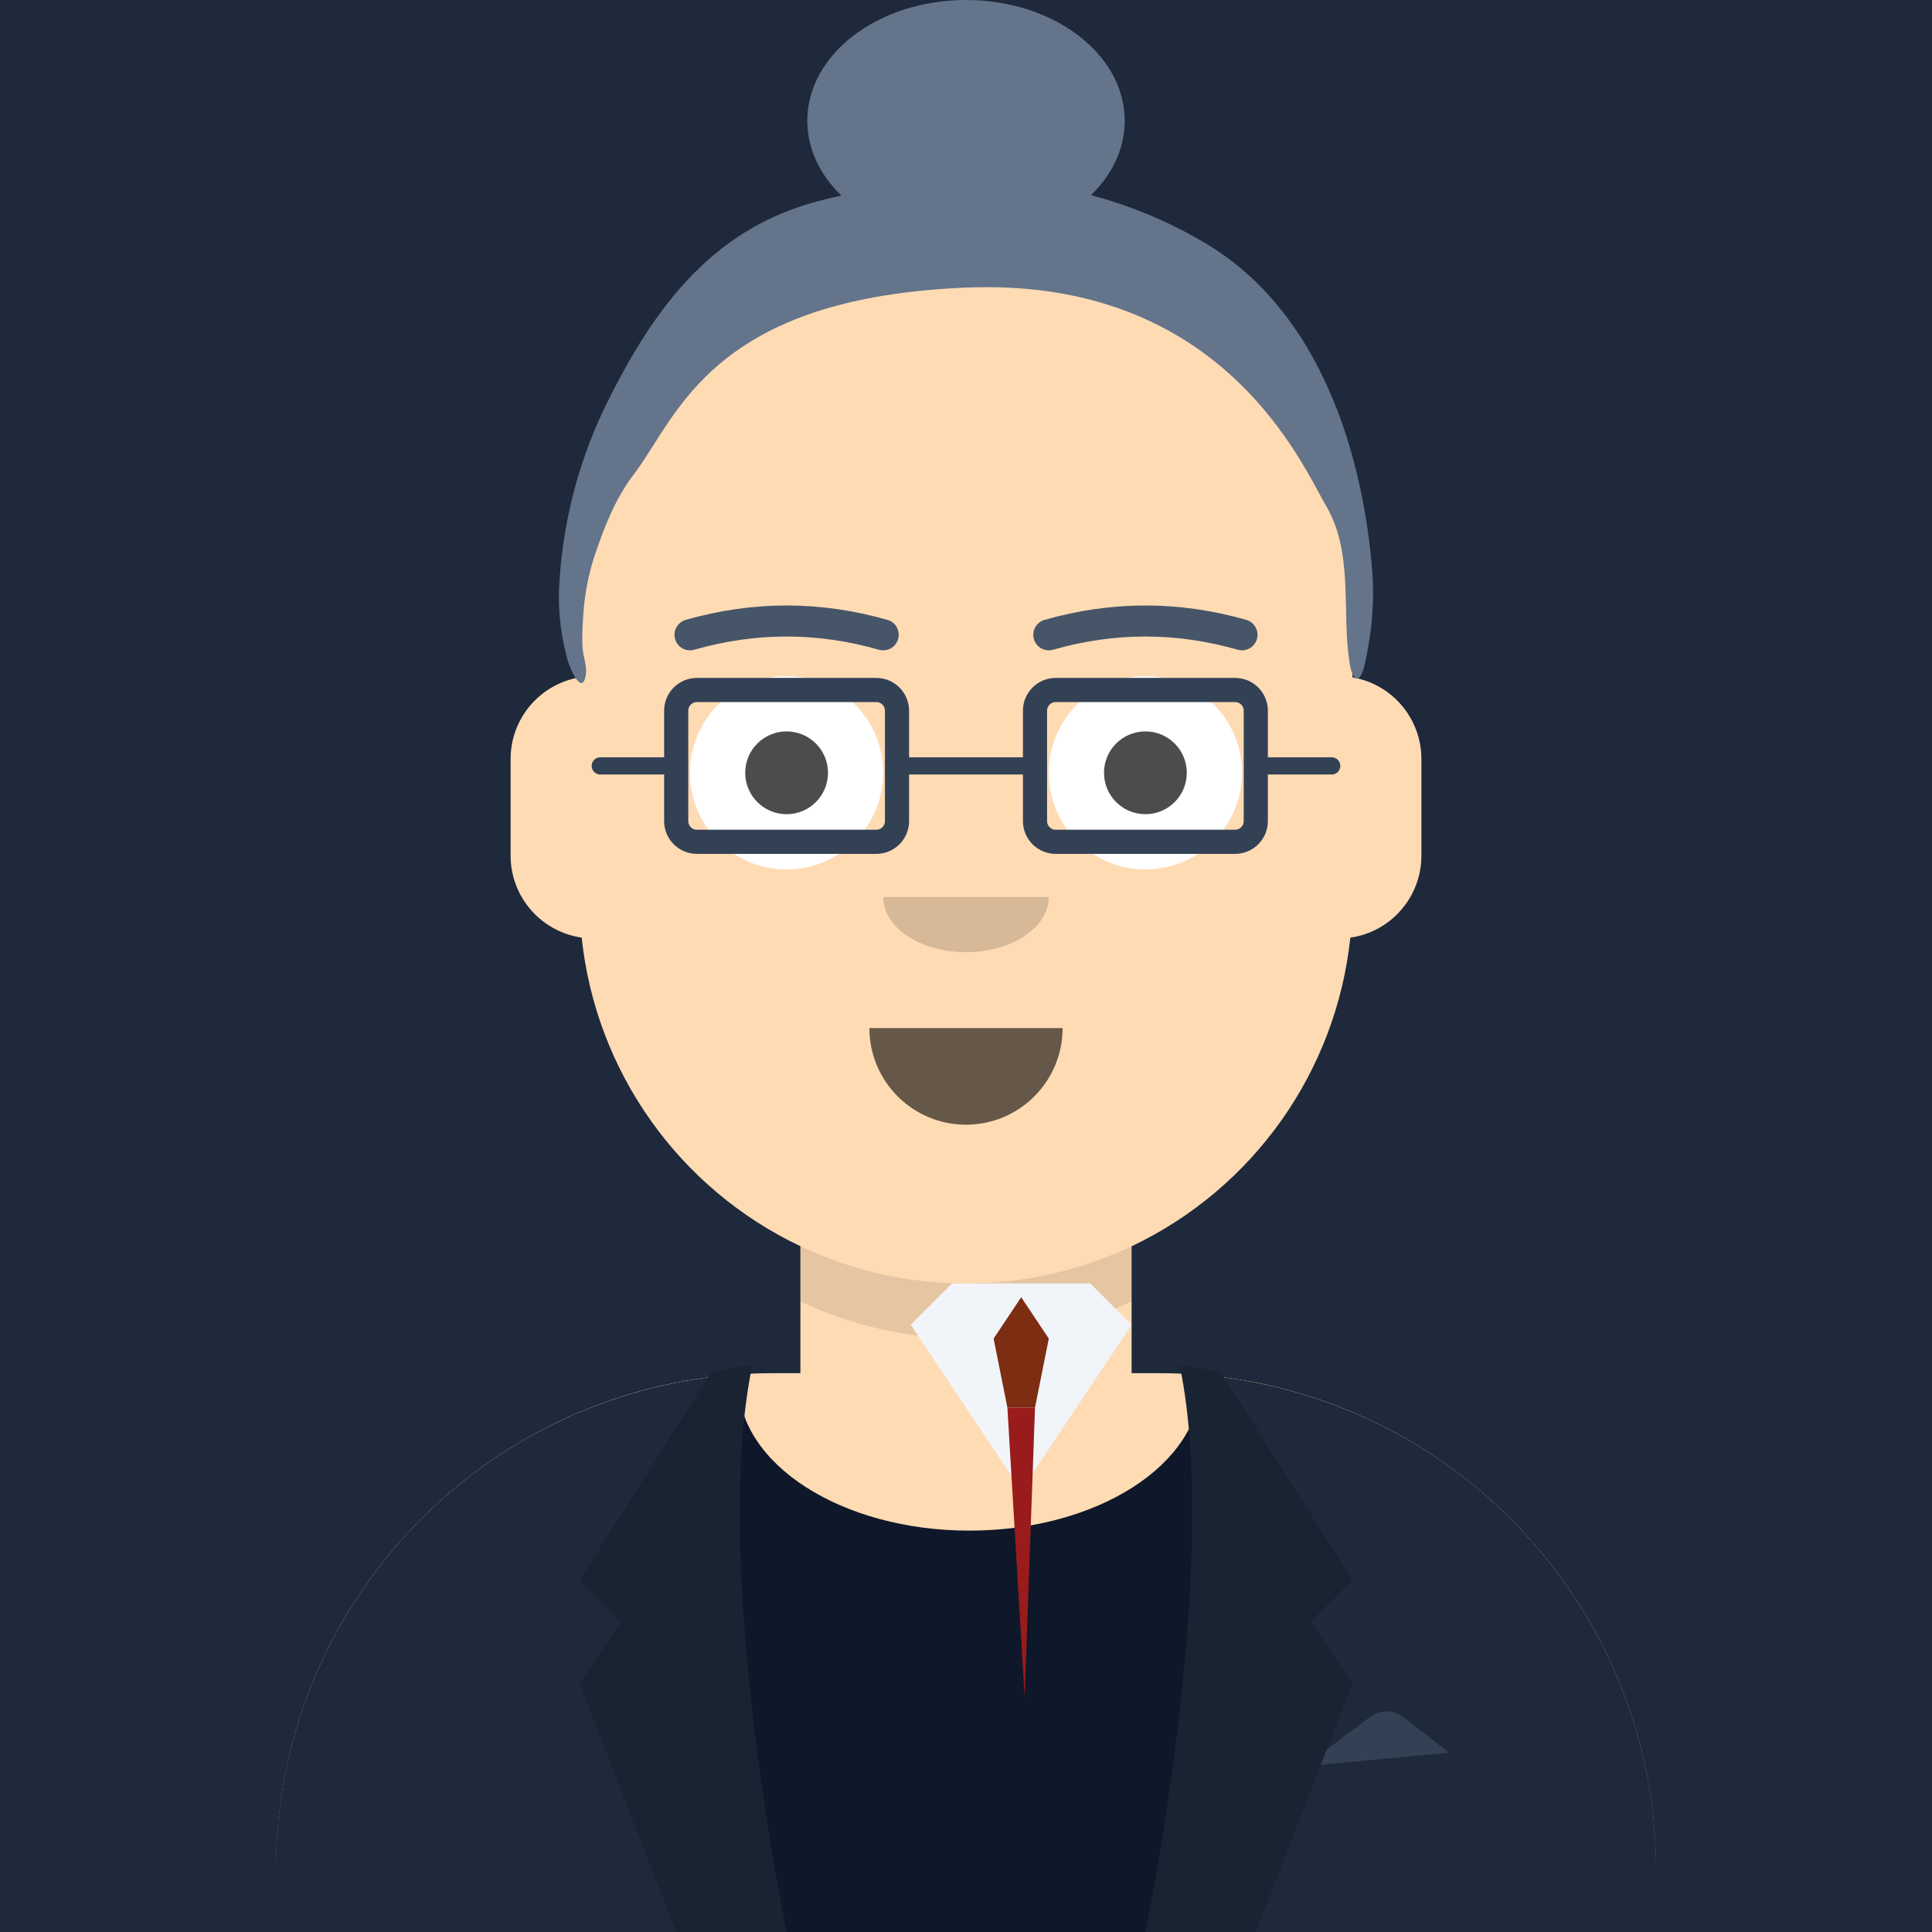
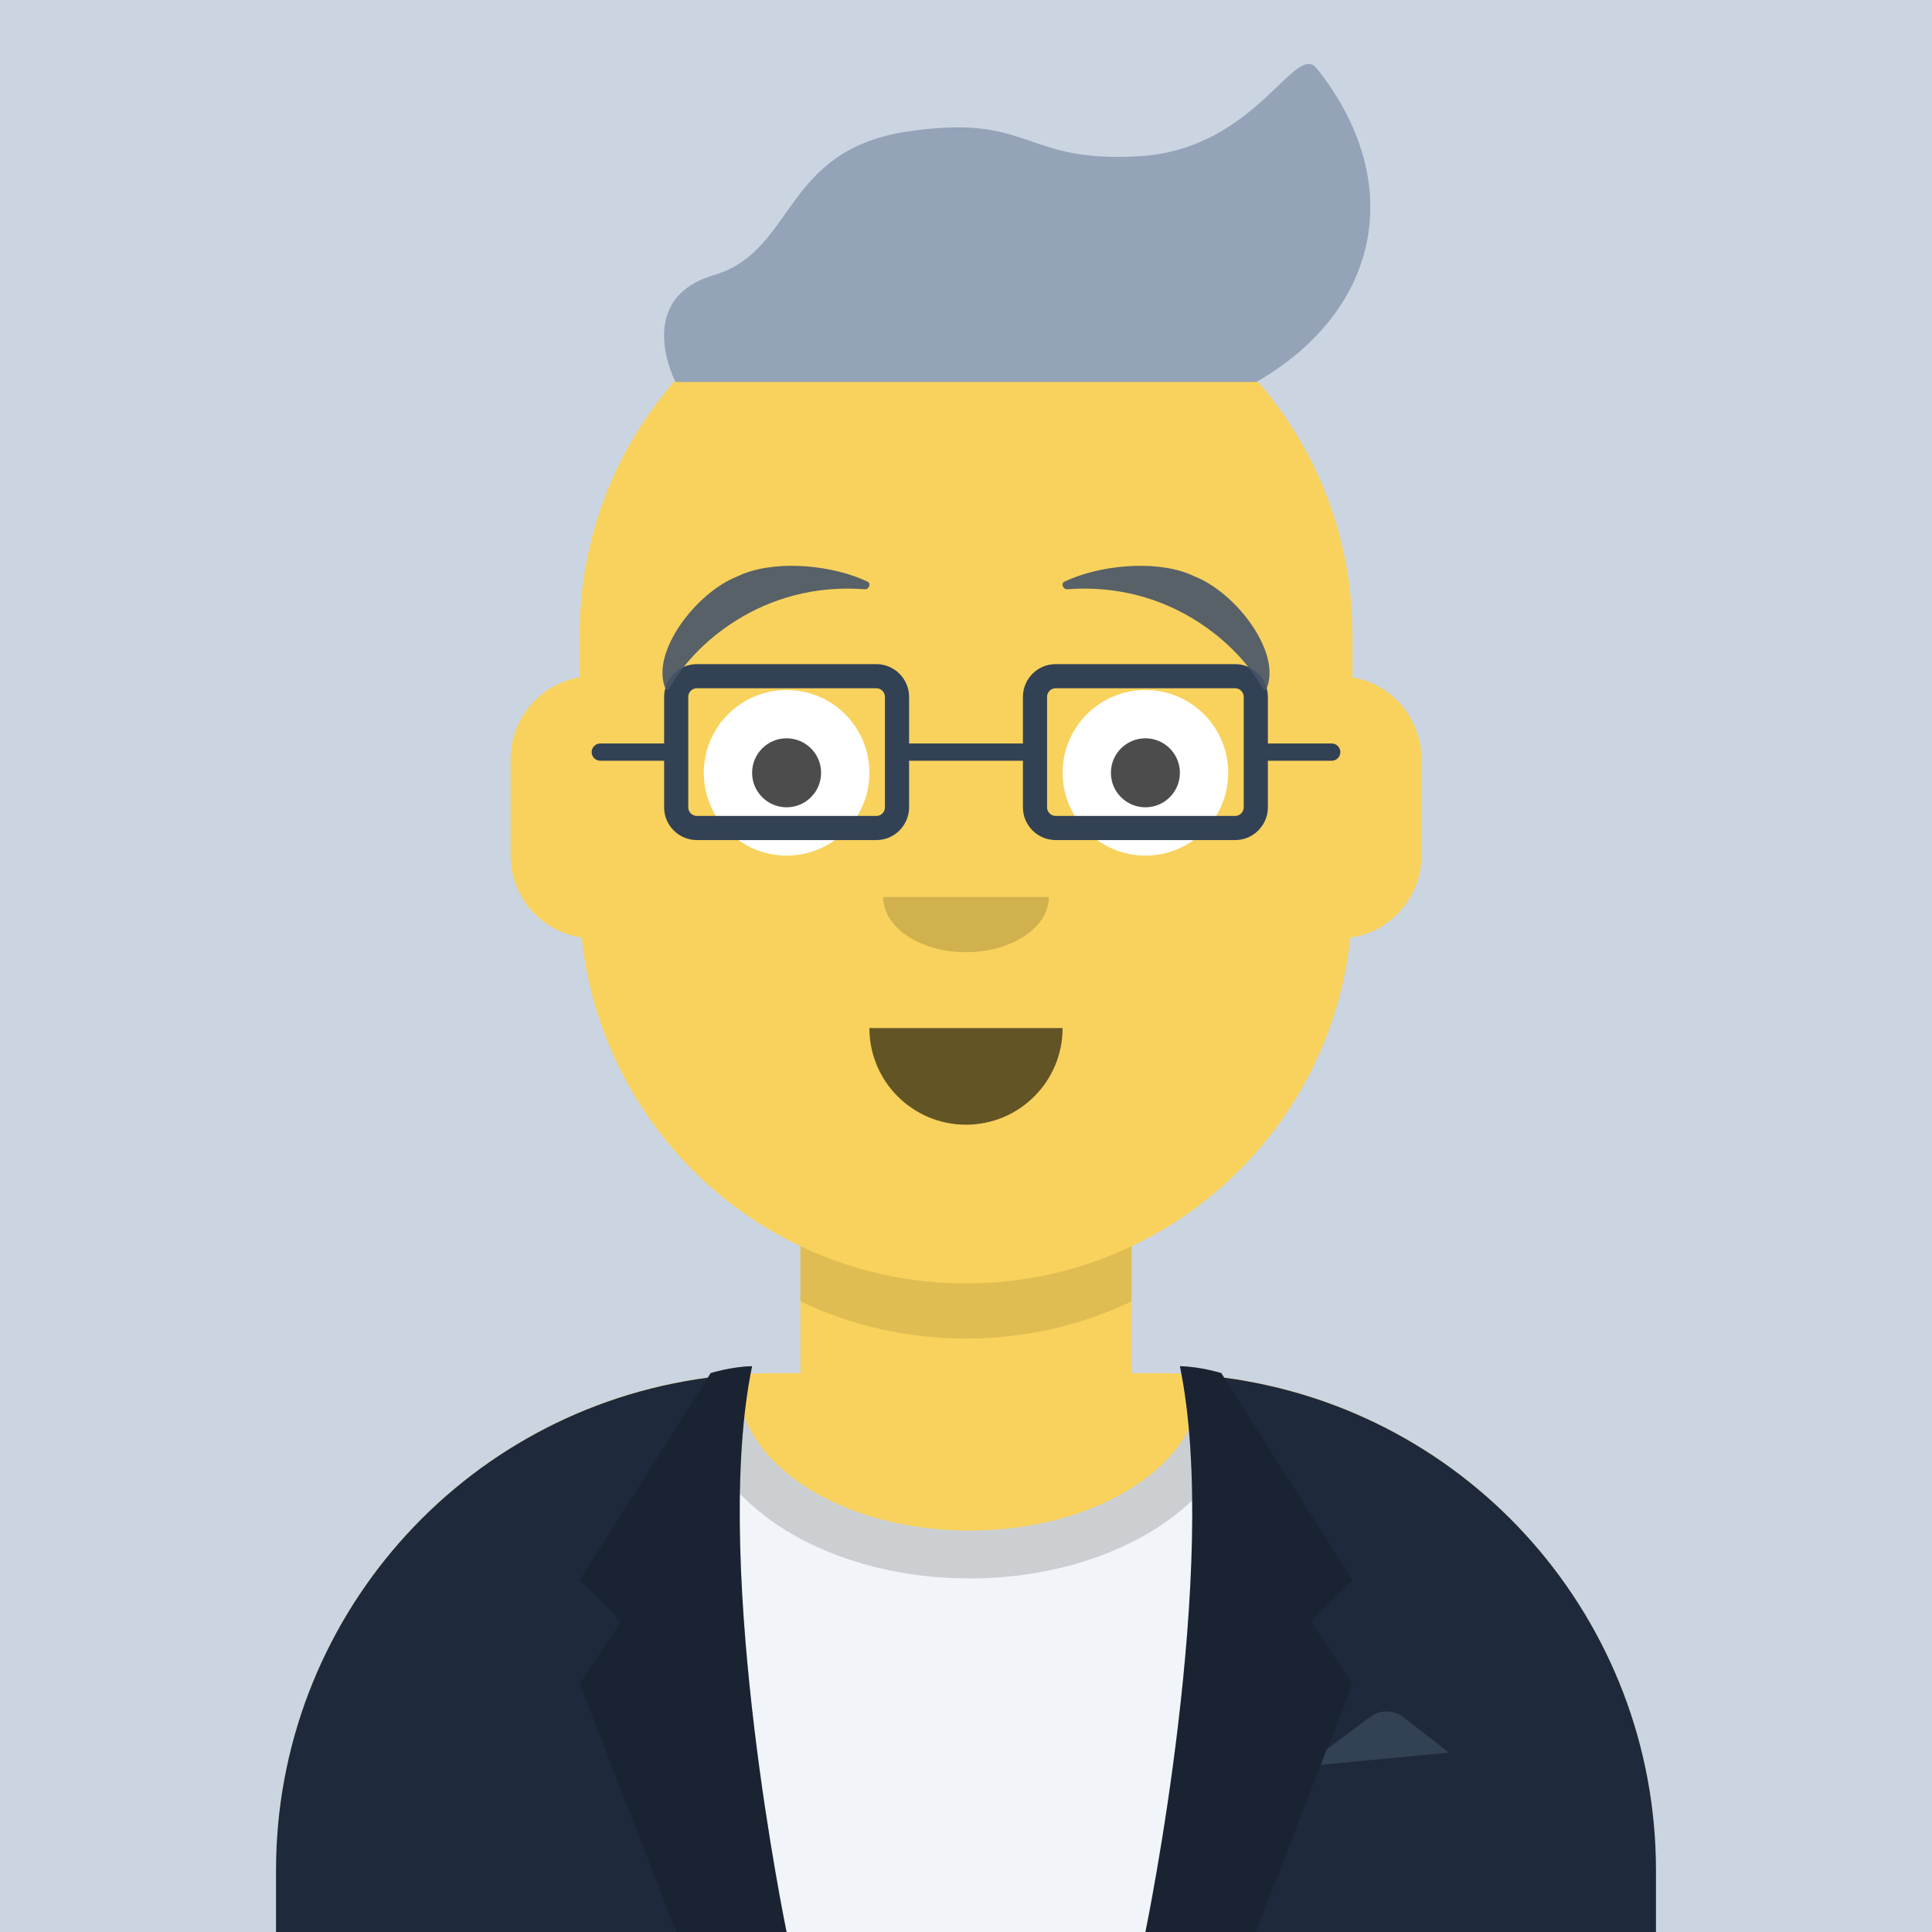
<svg xmlns="http://www.w3.org/2000/svg" viewBox="0 0 280 280" fill="none" shape-rendering="auto">
  <mask id="viewboxMask">
    <rect width="280" height="280" rx="0" ry="0" x="0" y="0" fill="#fff" />
  </mask>
  <g mask="url(#viewboxMask)">
-     <rect fill="#1e293b" width="280" height="280" x="0" y="0" />
+     <rect fill="#cbd5e1" width="280" height="280" x="0" y="0" />
    <g transform="translate(8)">
-       <path d="M132 36a56 56 0 0 0-56 56v6.17A12 12 0 0 0 66 110v14a12 12 0 0 0 10.3 11.88 56.04 56.04 0 0 0 31.7 44.73v18.4h-4a72 72 0 0 0-72 72v9h200v-9a72 72 0 0 0-72-72h-4v-18.39a56.04 56.04 0 0 0 31.7-44.73A12 12 0 0 0 198 124v-14a12 12 0 0 0-10-11.83V92a56 56 0 0 0-56-56Z" fill="#ffdbb4" />
+       <path d="M132 36a56 56 0 0 0-56 56v6.17A12 12 0 0 0 66 110v14a12 12 0 0 0 10.3 11.88 56.04 56.04 0 0 0 31.7 44.73v18.4h-4a72 72 0 0 0-72 72v9h200v-9a72 72 0 0 0-72-72h-4v-18.39a56.04 56.04 0 0 0 31.7-44.73A12 12 0 0 0 198 124v-14a12 12 0 0 0-10-11.83V92a56 56 0 0 0-56-56Z" fill="#f8d25c" />
      <path d="M108 180.61v8a55.79 55.79 0 0 0 24 5.39c8.59 0 16.73-1.93 24-5.39v-8a55.79 55.79 0 0 1-24 5.39 55.79 55.79 0 0 1-24-5.39Z" fill="#000" fill-opacity=".1" />
      <g transform="translate(0 170)">
-         <path d="M132.5 51.83c18.5 0 33.5-9.62 33.5-21.48 0-.36-.01-.7-.04-1.06A72 72 0 0 1 232 101.04V110H32v-8.95a72 72 0 0 1 67.05-71.83c-.03.37-.05.75-.05 1.13 0 11.86 15 21.48 33.5 21.48Z" fill="#0f172a" />
-         <path d="M100.78 29.12 101 28c-2.96.05-6 1-6 1l-.42.66A72.01 72.01 0 0 0 32 101.06V110h74s-10.7-51.56-5.24-80.8l.02-.08Z" fill="#1e293b" />
-         <path d="M158 110s11-53 5-82c2.96.05 6 1 6 1l.42.66a72.01 72.01 0 0 1 62.58 71.4V110h-74Z" fill="#1e293b" />
+         <path d="M132.5 51.83c18.5 0 33.5-9.62 33.5-21.48 0-.36-.01-.7-.04-1.06A72 72 0 0 1 232 101.04V110H32v-8.95a72 72 0 0 1 67.05-71.83c-.03.37-.05.75-.05 1.13 0 11.86 15 21.48 33.5 21.48Z" fill="#f1f5f9" />
+         <path d="M132.5 58.76c21.89 0 39.63-12.05 39.63-26.91 0-.6-.02-1.2-.08-1.8-2-.33-4.03-.59-6.1-.76.04.35.05.7.05 1.06 0 11.86-15 21.48-33.5 21.48S99 42.2 99 30.35c0-.38.02-.76.05-1.13-2.06.14-4.08.36-6.08.67-.07.65-.1 1.3-.1 1.96 0 14.86 17.74 26.91 39.63 26.91Z" fill="#000" fill-opacity=".16" />
+         <path d="M100.78 29.12 101 28c-2.96.05-6 1-6 1l-.42.66A72.01 72.01 0 0 0 32 101.06V110h74s-10.7-51.56-5.24-80.8l.02-.08ZM158 110s11-53 5-82c2.96.05 6 1 6 1l.42.66a72.01 72.01 0 0 1 62.58 71.4V110h-74Z" fill="#1e293b" />
        <path d="M101 28c-6 29 5 82 5 82H90L76 74l6-9-6-6 19-30s3.04-.95 6-1ZM163 28c6 29-5 82-5 82h16l14-36-6-9 6-6-19-30s-3.04-.95-6-1Z" fill-rule="evenodd" clip-rule="evenodd" fill="#000" fill-opacity=".15" />
        <path d="m183.42 85.77.87-2.24 6.27-4.7a4 4 0 0 1 4.85.05l6.6 5.12-18.59 1.77Z" fill="#334155" />
-         <path d="M124 22 L140 46 L156 22 L150 16 L130 16 Z" fill="#f1f5f9" />
-         <path d="M136 24 L140 18 L144 24 L142 34 L138 34 Z" fill="#7c2d12" />
-         <path d="M138 34 L142 34 L140.5 76 Z" fill="#991b1b" />
      </g>
      <g transform="translate(78 134)">
        <path fill-rule="evenodd" clip-rule="evenodd" d="M40 15a14 14 0 1 0 28 0" fill="#000" fill-opacity=".6" />
      </g>
      <g transform="translate(104 122)">
        <path fill-rule="evenodd" clip-rule="evenodd" d="M16 8c0 4.42 5.37 8 12 8s12-3.58 12-8" fill="#000" fill-opacity=".16" />
      </g>
      <g transform="translate(76 90)">
-         <path d="M44 22a14 14 0 1 1-28 0 14 14 0 0 1 28 0ZM96 22a14 14 0 1 1-28 0 14 14 0 0 1 28 0Z" fill="#fff" />
-         <path d="M36 22a6 6 0 1 1-12 0 6 6 0 0 1 12 0ZM88 22a6 6 0 1 1-12 0 6 6 0 0 1 12 0Z" fill="#000" fill-opacity=".7" />
+         <circle cx="30" cy="22" r="12" fill="#fff" />
+         <circle cx="30" cy="22" r="5" fill="#000" fill-opacity=".7" />
+         <circle cx="82" cy="22" r="12" fill="#fff" />
+         <circle cx="82" cy="22" r="5" fill="#000" fill-opacity=".7" />
      </g>
      <g transform="translate(76 86)">
-         <rect x="14" y="14" width="32" height="22" rx="3" fill="none" stroke="#334155" stroke-width="3.5" />
-         <rect x="66" y="14" width="32" height="22" rx="3" fill="none" stroke="#334155" stroke-width="3.5" />
-         <path d="M46 25 H66" stroke="#334155" stroke-width="2.5" stroke-linecap="round" />
-         <path d="M14 25 H3" stroke="#334155" stroke-width="2.5" stroke-linecap="round" />
-         <path d="M98 25 H109" stroke="#334155" stroke-width="2.5" stroke-linecap="round" />
+         <rect x="14" y="12" width="32" height="22" rx="3" fill="none" stroke="#334155" stroke-width="3.5" />
+         <rect x="66" y="12" width="32" height="22" rx="3" fill="none" stroke="#334155" stroke-width="3.5" />
+         <path d="M46 23 H66" stroke="#334155" stroke-width="2.5" stroke-linecap="round" />
+         <path d="M14 23 H3" stroke="#334155" stroke-width="2.5" stroke-linecap="round" />
+         <path d="M98 23 H109" stroke="#334155" stroke-width="2.5" stroke-linecap="round" />
      </g>
      <g transform="translate(76 82)">
-         <path d="M16 10 Q30 6 44 10" stroke="#475569" stroke-width="4.5" stroke-linecap="round" fill="none" />
-         <path d="M68 10 Q82 6 96 10" stroke="#475569" stroke-width="4.5" stroke-linecap="round" fill="none" />
+         <path d="m22.77 1.58.9-.4C28.93-.91 36.88-.03 41.73 2.3c.57.27.18 1.15-.4 1.1-14.92-1.14-24.96 8.15-28.37 14.45-.1.18-.41.2-.49.03-2.3-5.32 4.45-13.98 10.3-16.3ZM89.23 1.58l-.9-.4C83.07-.91 75.12-.03 70.27 2.3c-.57.27-.18 1.15.4 1.1 14.92-1.14 24.96 8.15 28.37 14.45.1.18.41.2.49.03 2.3-5.32-4.45-13.98-10.3-16.3Z" fill-rule="evenodd" clip-rule="evenodd" fill="#475569" fill-opacity=".9" />
      </g>
      <g transform="translate(-1)">
-         <path fill-rule="evenodd" clip-rule="evenodd" d="M151.12 28.28c3.06-2.97 4.88-6.71 4.88-10.78C156 7.84 145.7 0 133 0s-23 7.84-23 17.5c0 4.1 1.85 7.86 4.94 10.84-.99.22-1.95.45-2.9.69-15.1 3.8-24.02 14.62-31.68 30.62a67.68 67.68 0 0 0-6.34 25.83c-.13 3.41.33 6.94 1.25 10.22.33 1.2 2.15 5.39 2.65 2 .1-.66-.07-1.47-.24-2.27-.12-.55-.23-1.1-.26-1.6-.08-1.56 0-3.15.11-4.72.2-2.92.73-5.8 1.65-8.59 1.33-3.98 3.02-8.3 5.6-11.67.97-1.25 1.88-2.7 2.88-4.27 5.63-8.9 13.68-21.6 45.34-22.9 34.3-1.42 46.78 21.66 51.21 29.87.38.7.7 1.3.97 1.75 2.67 4.53 2.78 9.75 2.9 14.91.05 2.71.11 5.41.54 8 .47 2.84 1.54 2.78 2.13.23 1-4.33 1.47-8.83 1.15-13.28-.72-10.05-4.4-36.45-24.6-48.15a65.52 65.52 0 0 0-16.18-6.73Z" fill="#64748b" />
+         <path fill-rule="evenodd" clip-rule="evenodd" d="M90.91 55.36h84.18c18.24-10.53 21.67-29.2 8.76-45.43-3.21-4.04-8.76 11.75-25.82 12.72-17.06.98-15.42-6.3-33.57-3.58-18.15 2.73-16.15 17.3-28 20.8-11.84 3.5-5.55 15.5-5.55 15.5Z" fill="#94a3b8" />
      </g>
      <g transform="translate(49 72)" />
      <g transform="translate(62 42)" />
    </g>
  </g>
</svg>
